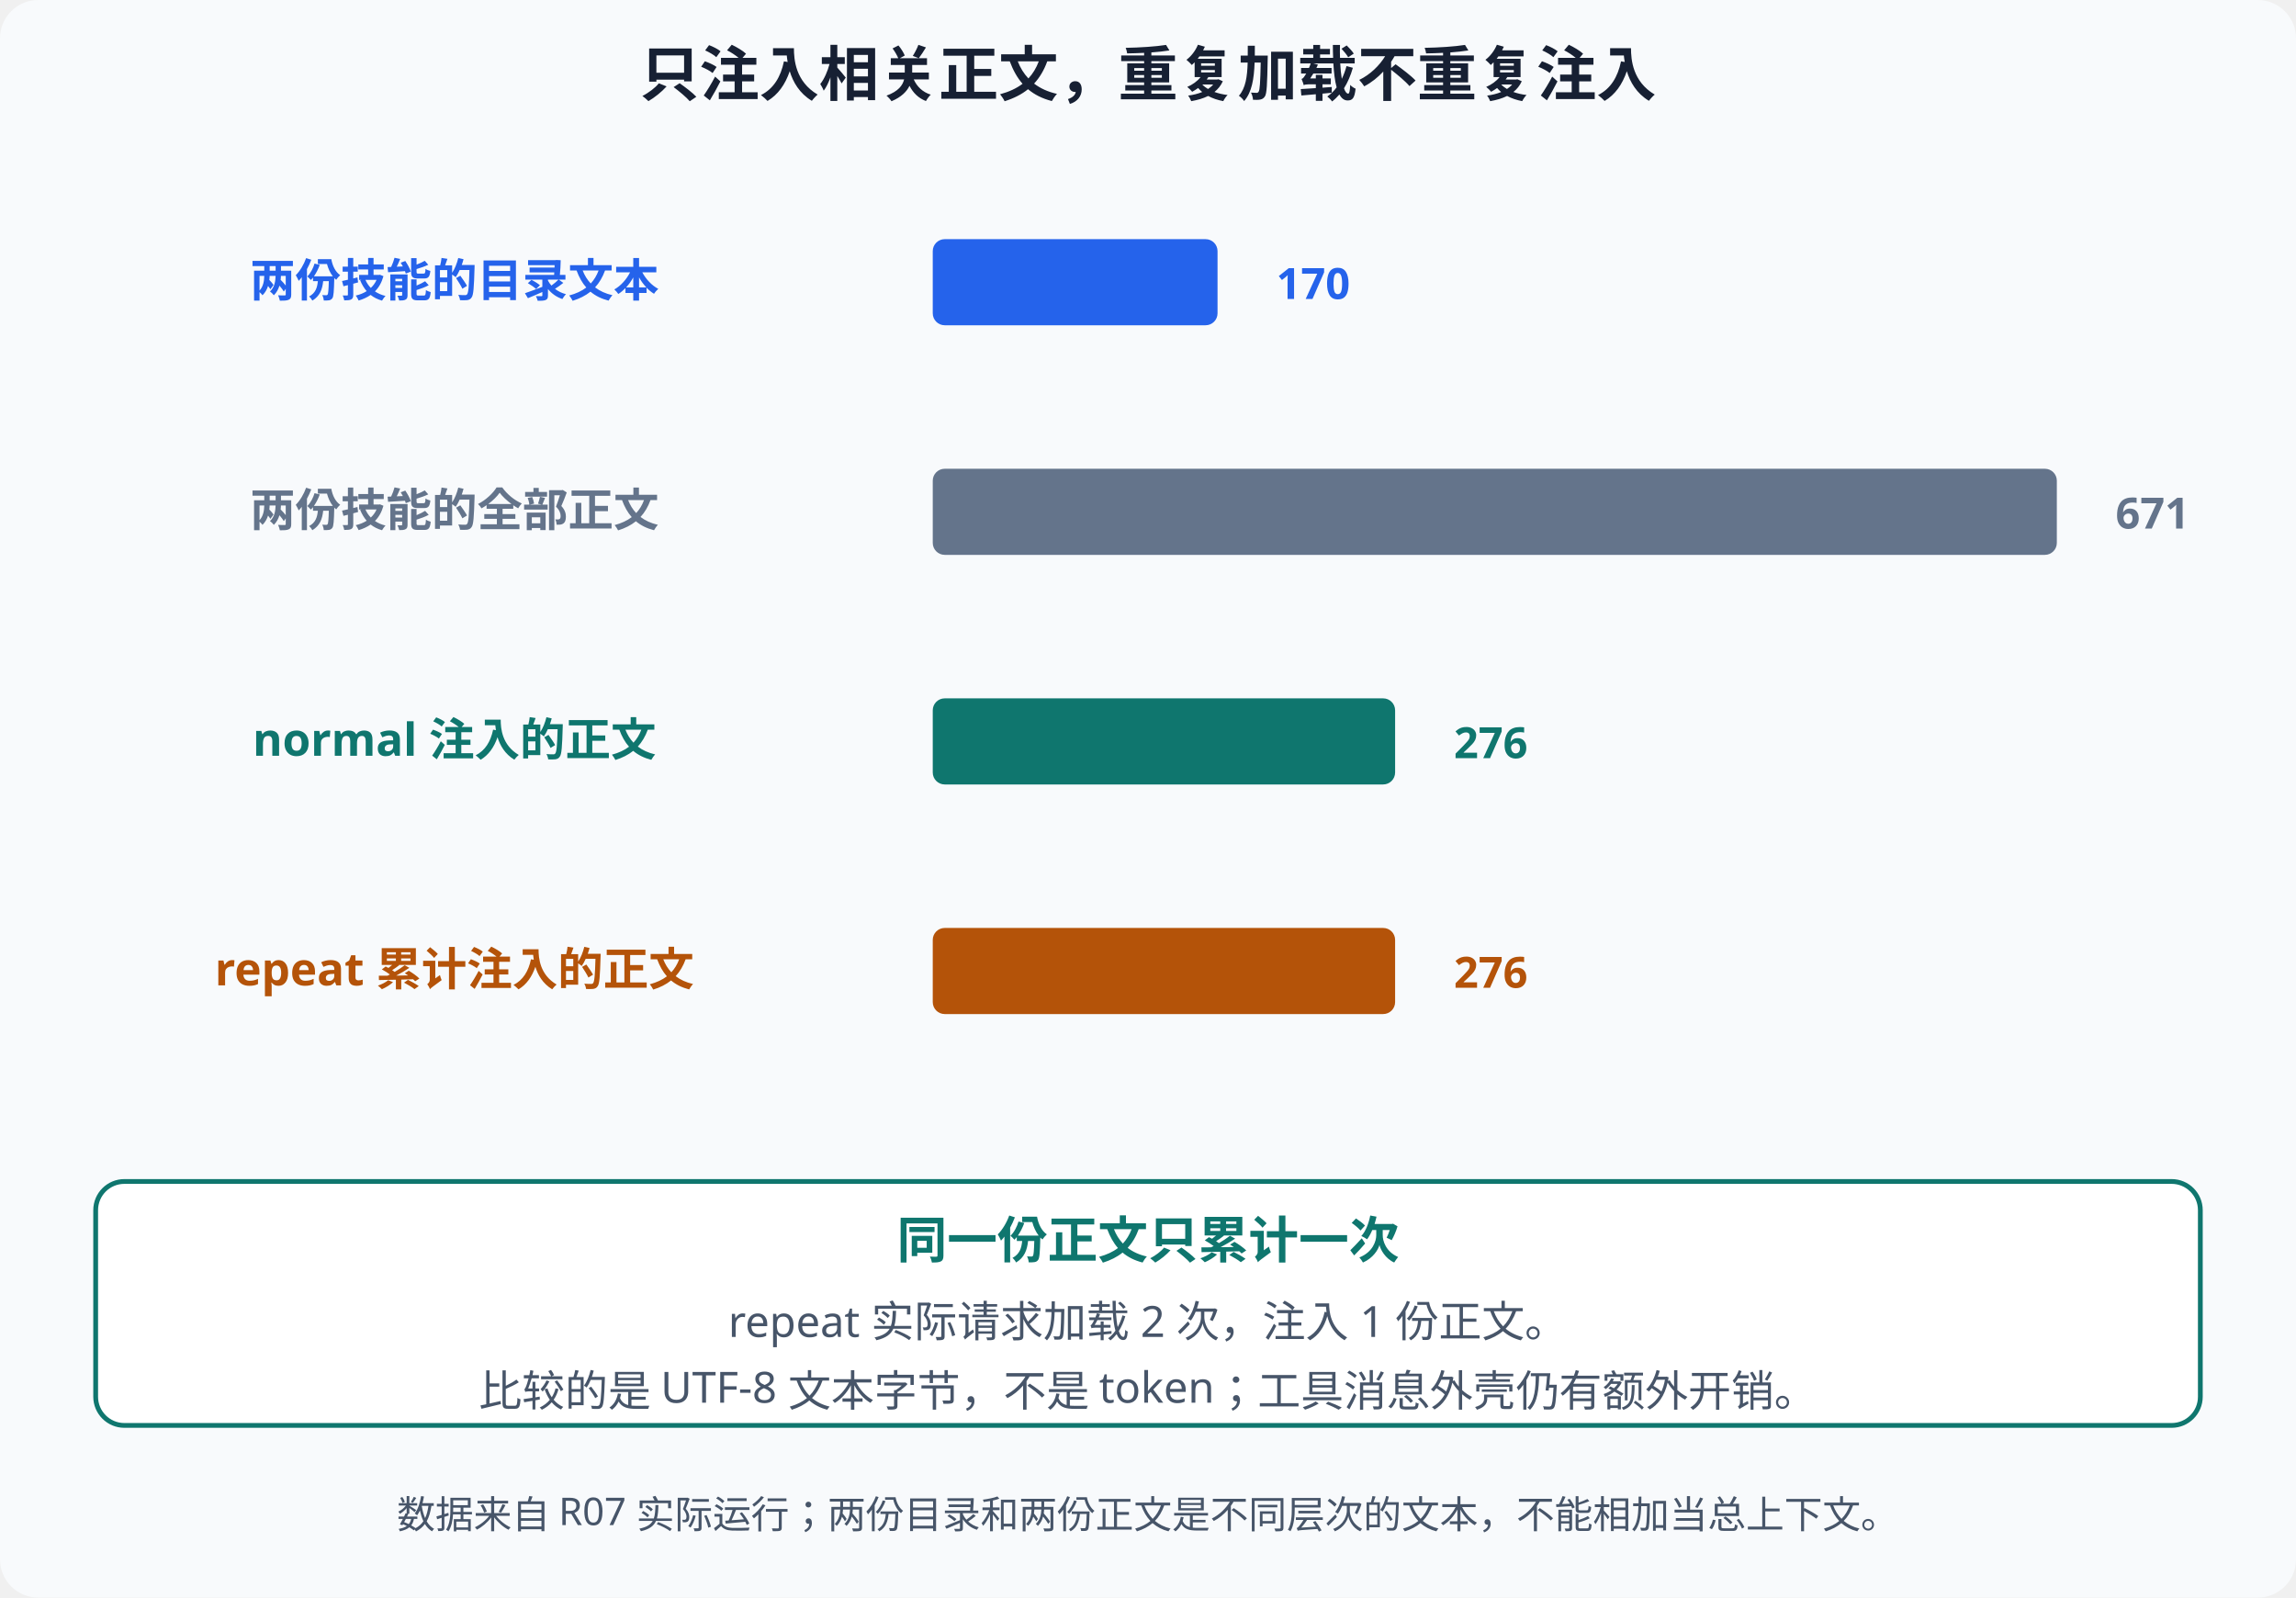
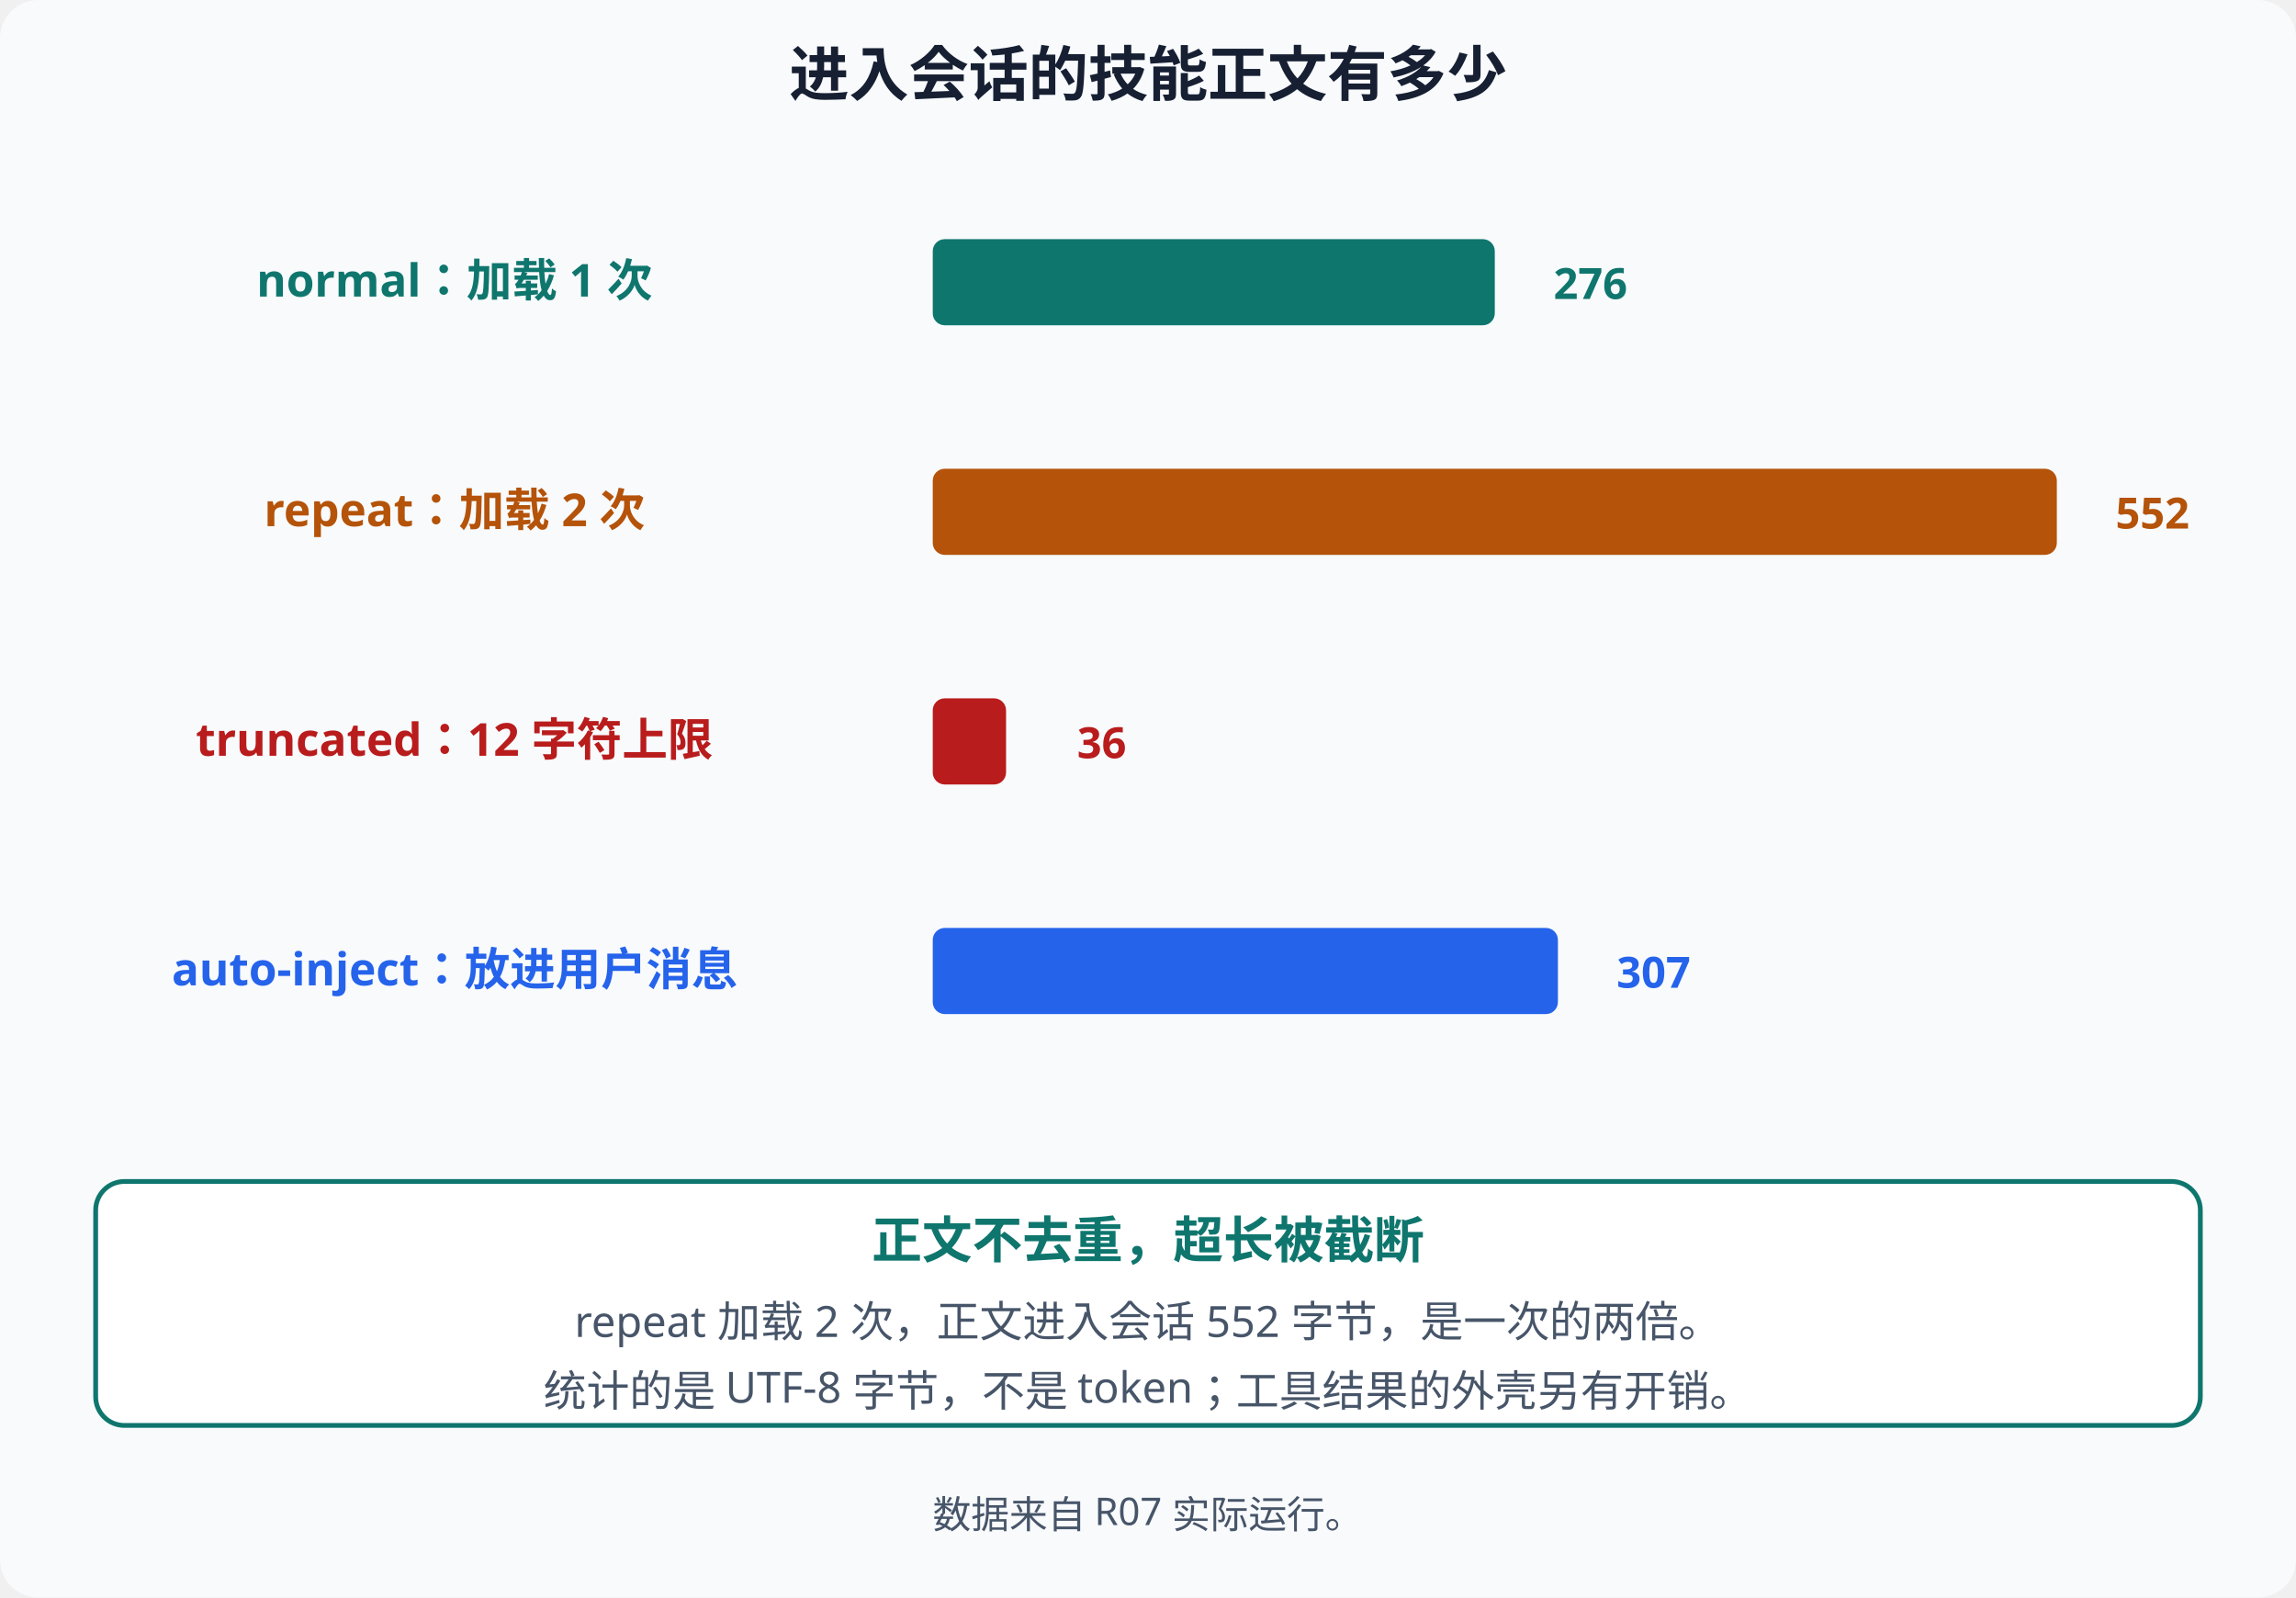
<svg xmlns="http://www.w3.org/2000/svg" width="960" height="668" viewBox="0 0 960 668" role="img" aria-labelledby="title desc">
  <defs>
    <marker id="arrow" viewBox="0 0 10 10" refX="9" refY="5" markerWidth="7" markerHeight="7" orient="auto">
      <path d="M0 0L10 5L0 10Z" fill="#64748b" />
    </marker>
  </defs>
  <rect width="960" height="668" rx="16" fill="#f8fafc" />
  <g font-family="PingFang SC, Microsoft YaHei, sans-serif">
-     <text x="480" y="40" text-anchor="middle" font-size="25" fill="#172033" font-weight="700">只注入相关正文，重复加载不重复注入</text>
-     <text x="190" y="124" text-anchor="middle" font-size="19" fill="#2563eb" font-weight="700">两份技能的目录文本</text>
-     <rect x="390" y="100" width="119.076" height="36" rx="5" fill="#2563eb" />
-     <text x="549.076" y="125" text-anchor="middle" font-size="18" fill="#2563eb" font-weight="700">170</text>
-     <text x="190" y="220" text-anchor="middle" font-size="19" fill="#64748b" font-weight="700">两份技能的全部正文</text>
-     <rect x="390" y="196" width="470.0" height="36" rx="5" fill="#64748b" />
-     <text x="900.0" y="221" text-anchor="middle" font-size="18" fill="#64748b" font-weight="700">671</text>
-     <text x="190" y="316" text-anchor="middle" font-size="19" fill="#0f766e" font-weight="700">normal 注入的正文</text>
-     <rect x="390" y="292" width="193.323" height="36" rx="5" fill="#0f766e" />
-     <text x="623.323" y="317" text-anchor="middle" font-size="18" fill="#0f766e" font-weight="700">276</text>
-     <text x="190" y="412" text-anchor="middle" font-size="19" fill="#b45309" font-weight="700">repeat 累计注入的正文</text>
-     <rect x="390" y="388" width="193.323" height="36" rx="5" fill="#b45309" />
-     <text x="623.323" y="413" text-anchor="middle" font-size="18" fill="#b45309" font-weight="700">276</text>
+     <text x="480" y="40" text-anchor="middle" font-size="25" fill="#172033" font-weight="700">进入会话的技能正文有多少</text>
+     <text x="190" y="124" text-anchor="middle" font-size="19" fill="#0f766e" font-weight="700">normal：加载 1 次</text>
+     <rect x="390" y="100" width="235.0" height="36" rx="5" fill="#0f766e" />
+     <text x="665.0" y="125" text-anchor="middle" font-size="18" fill="#0f766e" font-weight="700">276</text>
+     <text x="190" y="220" text-anchor="middle" font-size="19" fill="#b45309" font-weight="700">repeat：加载 2 次</text>
+     <rect x="390" y="196" width="470.0" height="36" rx="5" fill="#b45309" />
+     <text x="900.0" y="221" text-anchor="middle" font-size="18" fill="#b45309" font-weight="700">552</text>
+     <text x="190" y="316" text-anchor="middle" font-size="19" fill="#b91c1c" font-weight="700">truncated：12 字符上限</text>
+     <rect x="390" y="292" width="30.652" height="36" rx="5" fill="#b91c1c" />
+     <text x="460.652" y="317" text-anchor="middle" font-size="18" fill="#b91c1c" font-weight="700">36</text>
+     <text x="190" y="412" text-anchor="middle" font-size="19" fill="#2563eb" font-weight="700">auto-inject：放进用户消息</text>
+     <rect x="390" y="388" width="261.395" height="36" rx="5" fill="#2563eb" />
+     <text x="691.395" y="413" text-anchor="middle" font-size="18" fill="#2563eb" font-weight="700">307</text>
    <rect x="40" y="494" width="880" height="102" rx="12" fill="#fff" stroke="#0f766e" stroke-width="2" />
-     <text x="480.0" y="526" text-anchor="middle" font-size="21" fill="#0f766e" font-weight="700">同一份正文只累计一次</text>
-     <text x="480.0" y="559" text-anchor="middle" font-size="18" fill="#475569" font-weight="400">repeat 实际请求加载 2 次，注入 1 份正文。</text>
-     <text x="480.0" y="588" text-anchor="middle" font-size="18" fill="#475569" font-weight="400">比较的是 UTF-8 文本字节，不是 token；工具消息外壳仍有额外开销。</text>
-     <text x="480" y="639" text-anchor="middle" font-size="16" fill="#475569" font-weight="400">数据来自 R07 实际运行；两份目录和两份正文是不同层次的文本，不能相加当总上下文。</text>
+     <text x="480.0" y="526" text-anchor="middle" font-size="21" fill="#0f766e" font-weight="700">正文不去重，超长被截断</text>
+     <text x="480.0" y="559" text-anchor="middle" font-size="18" fill="#475569" font-weight="400">repeat 加载 2 次，正文进入会话 552 字节，是一次的两倍。</text>
+     <text x="480.0" y="588" text-anchor="middle" font-size="18" fill="#475569" font-weight="400">统计的是 UTF-8 字节，不是 token；工具结果的外壳另有开销。</text>
+     <text x="480" y="639" text-anchor="middle" font-size="16" fill="#475569" font-weight="400">数据来自 R07 实际运行。</text>
  </g>
</svg>
